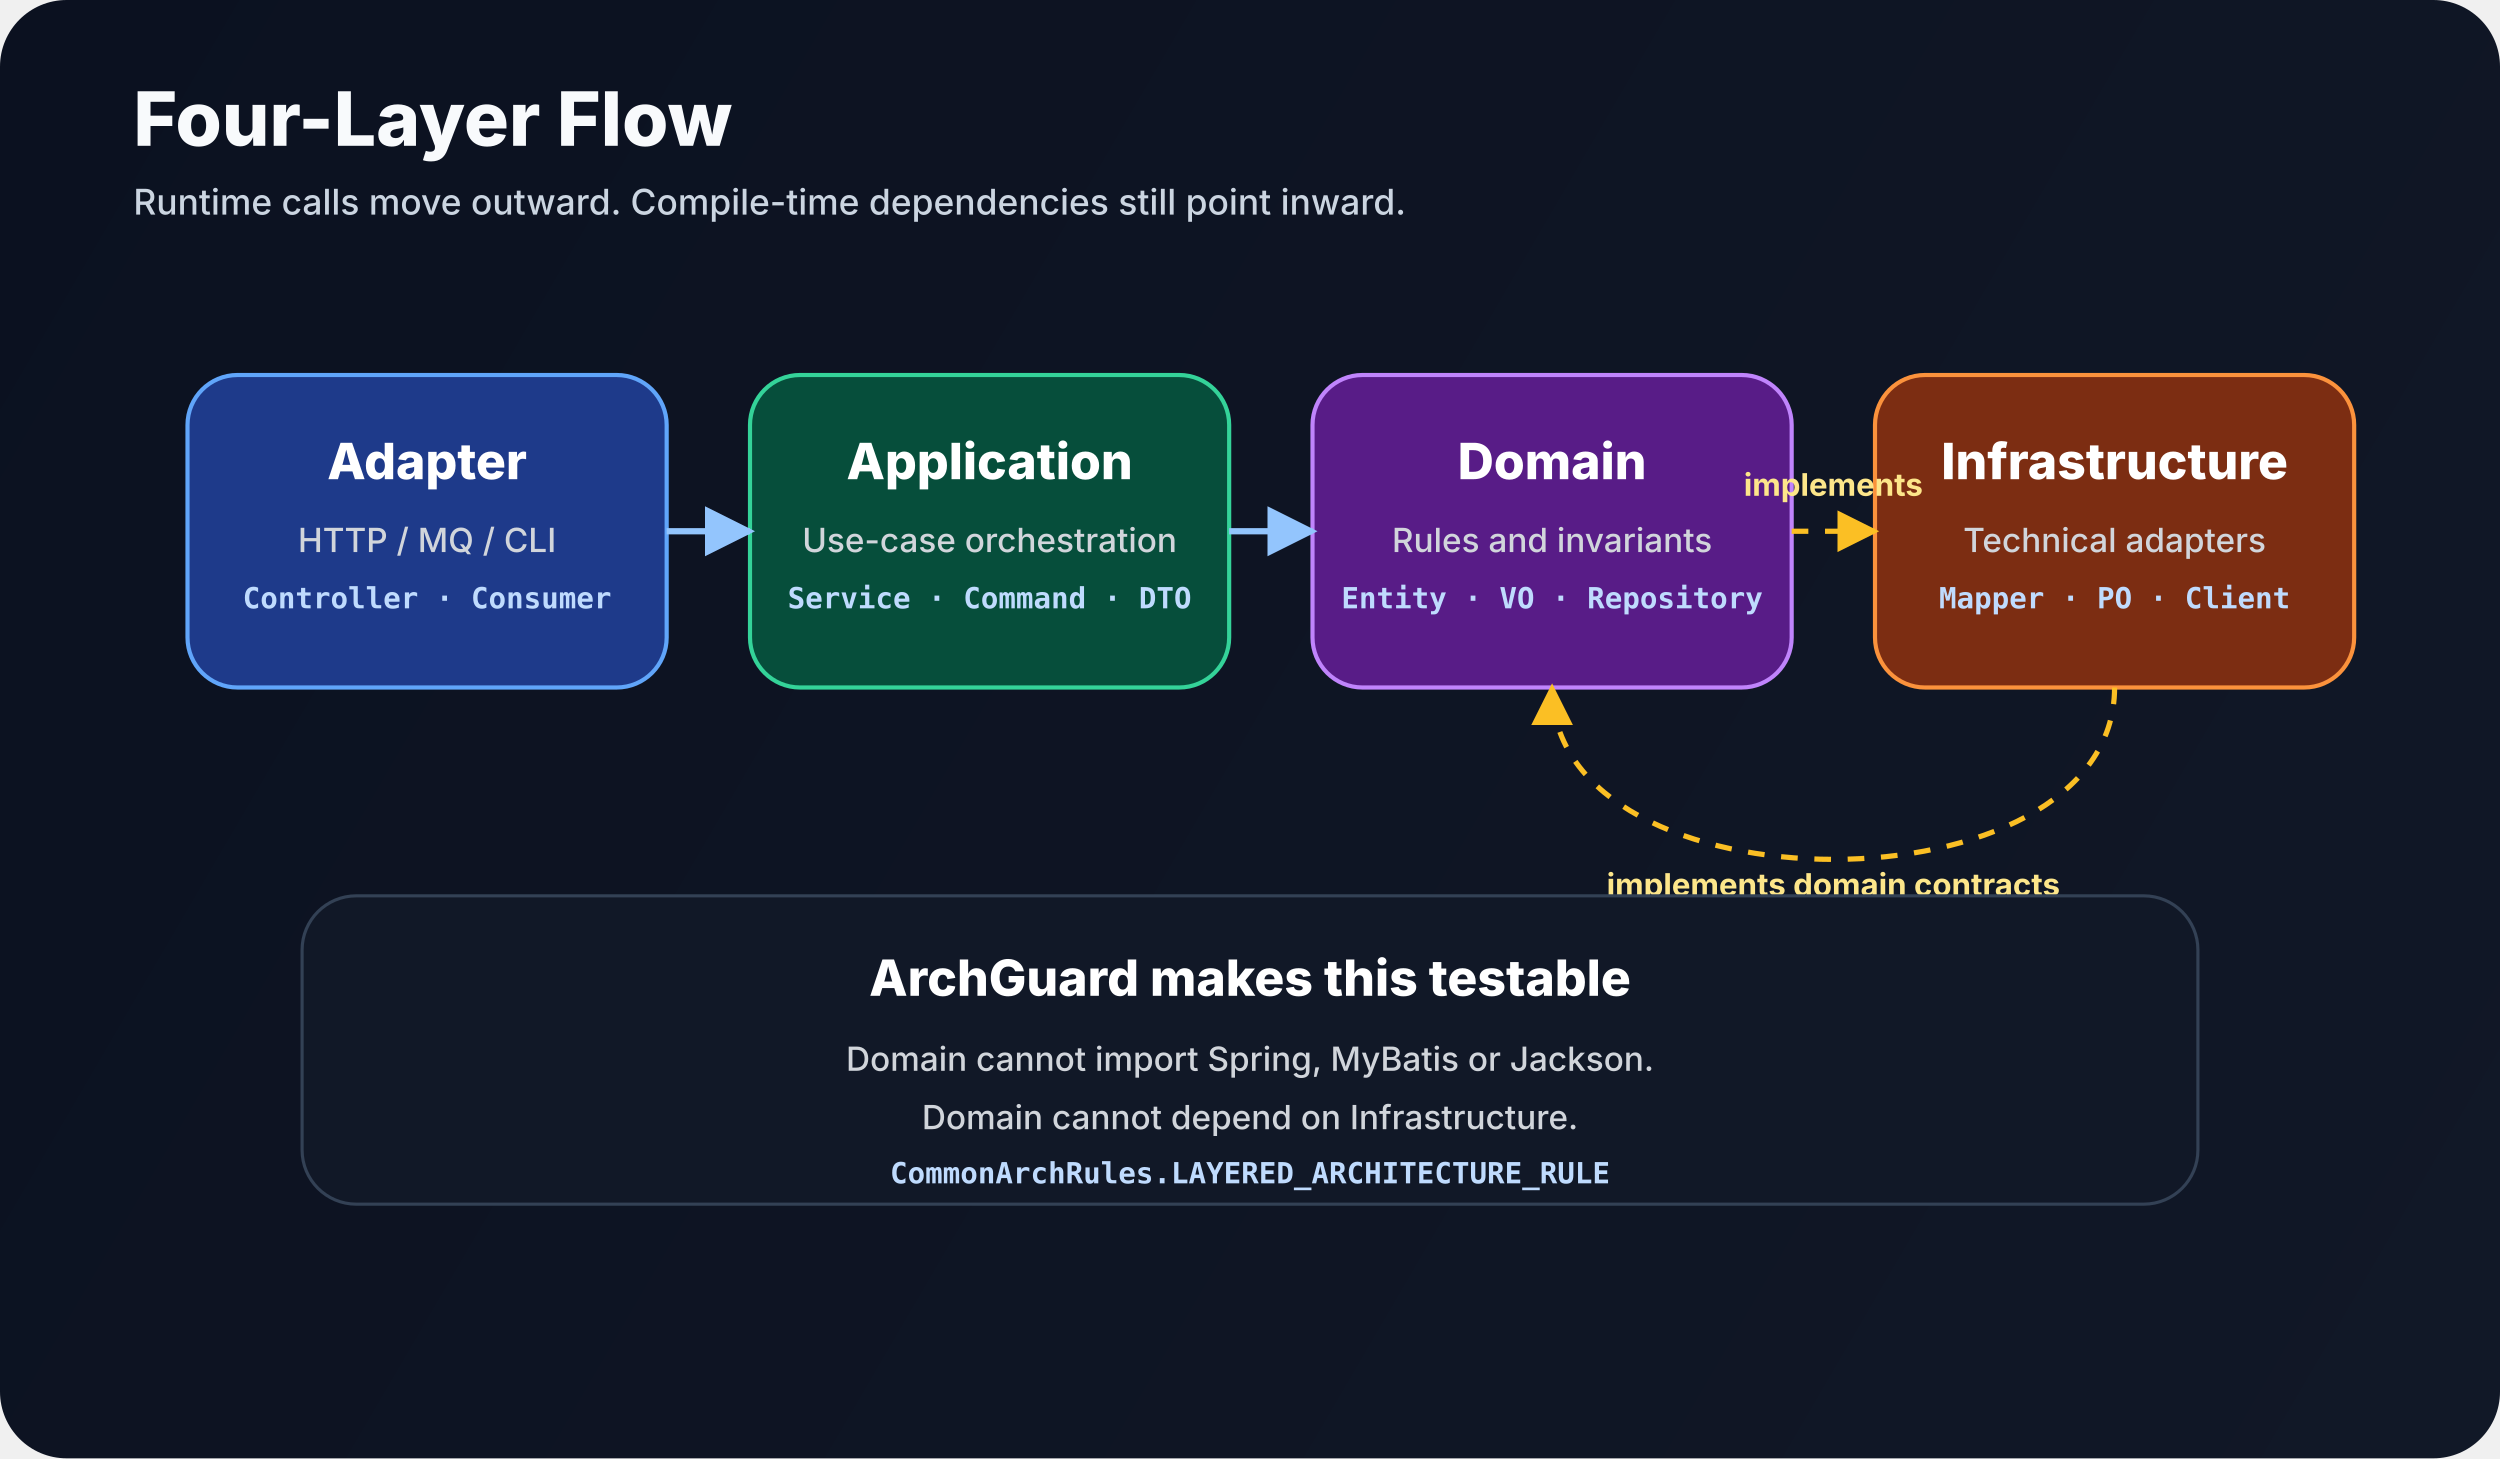
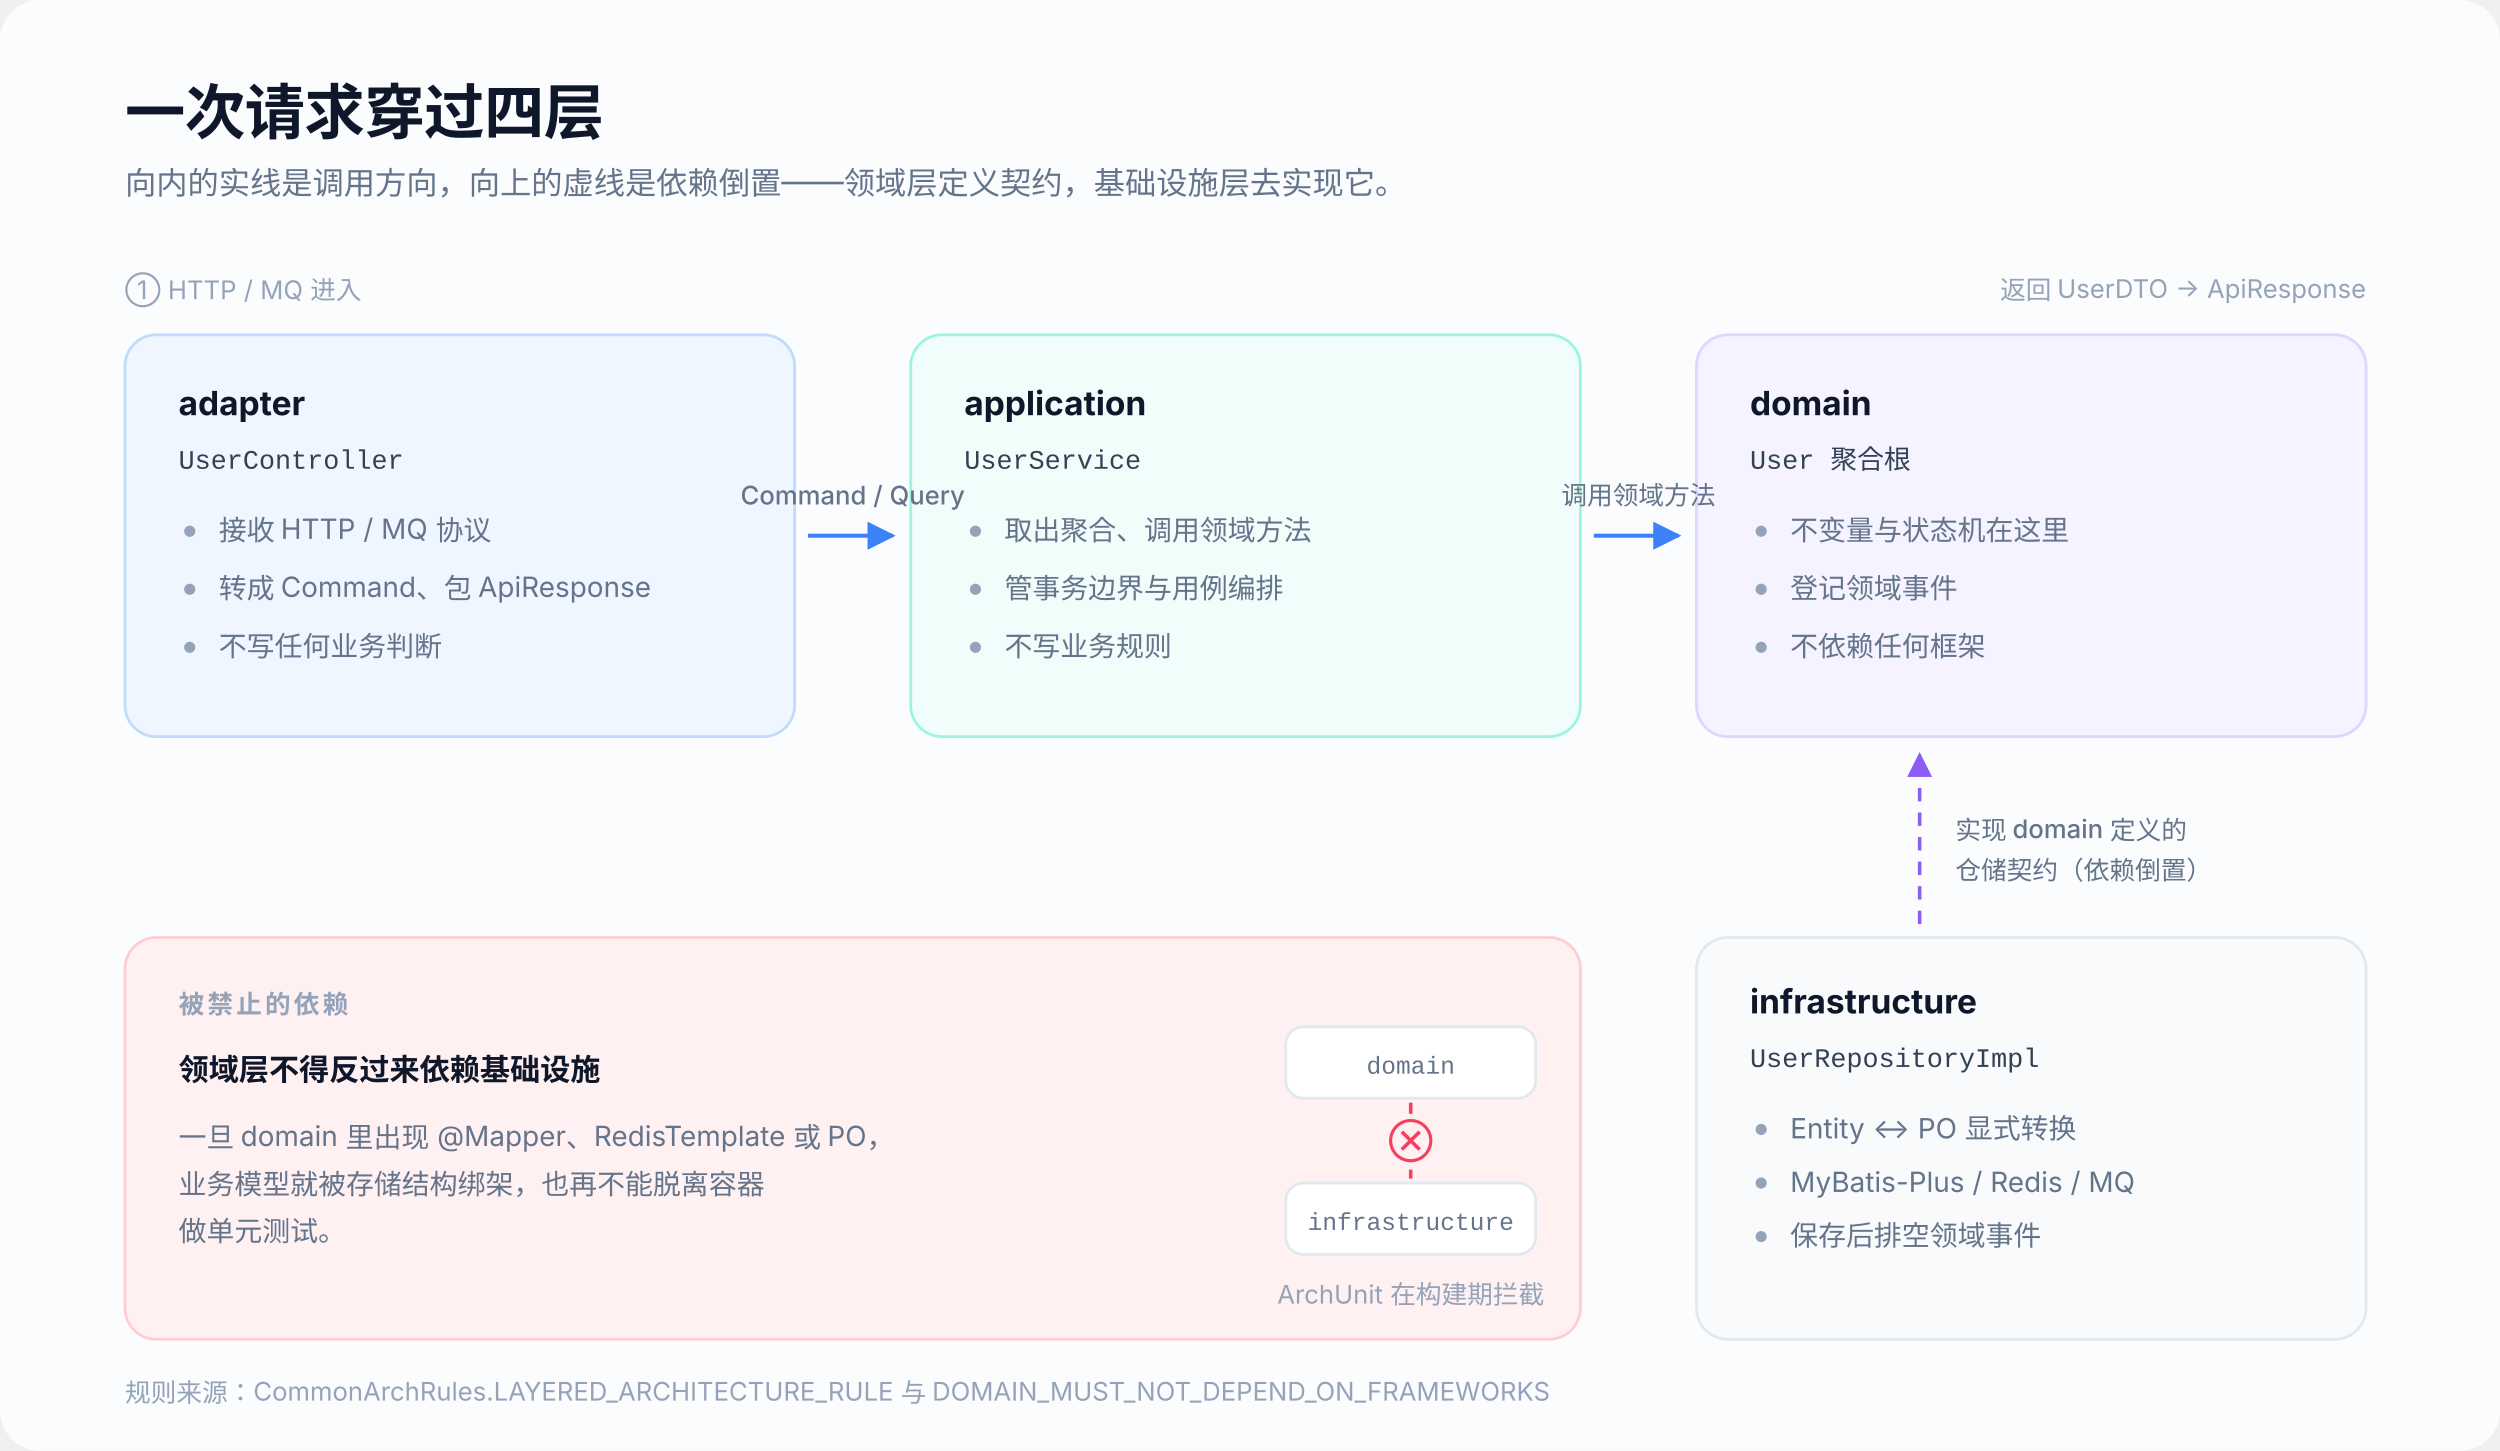
- <svg xmlns="http://www.w3.org/2000/svg" width="1200" height="700" viewBox="0 0 1200 700" fill="none" role="img" aria-labelledby="title desc">
+ <svg xmlns="http://www.w3.org/2000/svg" viewBox="0 0 1120 650" width="1120" height="650" role="img" aria-labelledby="ttl dsc" style="max-width:100%;height:auto">
  <defs>
-     <linearGradient id="bg" x1="0" y1="0" x2="1200" y2="700" gradientUnits="userSpaceOnUse">
-       <stop stop-color="#0B1120" />
-       <stop offset="1" stop-color="#111827" />
-     </linearGradient>
-     <style>
-       .title{font:800 36px Inter,Segoe UI,Arial,sans-serif;fill:#F8FAFC}
-       .sub{font:500 17px Inter,Segoe UI,Arial,sans-serif;fill:#CBD5E1}
-       .layer{font:800 24px Inter,Segoe UI,Arial,sans-serif;fill:#FFFFFF}
-       .desc{font:500 16px Inter,Segoe UI,Arial,sans-serif;fill:#D1D5DB}
-       .mono{font:700 14px SFMono-Regular,Consolas,monospace;fill:#BFDBFE}
-       .box{stroke-width:2}
-       .arrow{stroke:#93C5FD;stroke-width:3;marker-end:url(#arrow)}
-       .back{stroke:#FBBF24;stroke-width:2.5;stroke-dasharray:8 8;marker-end:url(#arrowGold)}
-       .guard{font:700 15px Inter,Segoe UI,Arial,sans-serif;fill:#FDE68A}
-     </style>
-     <marker id="arrow" viewBox="0 0 10 10" refX="9" refY="5" markerWidth="8" markerHeight="8" orient="auto-start-reverse">
-       <path d="M 0 0 L 10 5 L 0 10 z" fill="#93C5FD" />
+     <marker id="ar" viewBox="0 0 10 10" refX="9" refY="5" markerWidth="7" markerHeight="7" orient="auto-start-reverse">
+       <path class="mk" d="M0 0 L10 5 L0 10 z" />
    </marker>
-     <marker id="arrowGold" viewBox="0 0 10 10" refX="9" refY="5" markerWidth="8" markerHeight="8" orient="auto-start-reverse">
-       <path d="M 0 0 L 10 5 L 0 10 z" fill="#FBBF24" />
+     <marker id="ar-b" viewBox="0 0 10 10" refX="9" refY="5" markerWidth="7" markerHeight="7" orient="auto-start-reverse">
+       <path class="mk-b" d="M0 0 L10 5 L0 10 z" />
+     </marker>
+     <marker id="ar-v" viewBox="0 0 10 10" refX="9" refY="5" markerWidth="7" markerHeight="7" orient="auto-start-reverse">
+       <path class="mk-v" d="M0 0 L10 5 L0 10 z" />
    </marker>
  </defs>
-   <rect width="1200" height="700" rx="32" fill="url(#bg)" />
-   <text x="64" y="70" class="title">Four-Layer Flow</text>
-   <text x="64" y="103" class="sub">Runtime calls move outward. Compile-time dependencies still point inward.</text>
-   <rect x="90" y="180" width="230" height="150" rx="24" fill="#1E3A8A" stroke="#60A5FA" class="box" />
-   <text x="205" y="230" text-anchor="middle" class="layer">Adapter</text>
-   <text x="205" y="265" text-anchor="middle" class="desc">HTTP / MQ / CLI</text>
-   <text x="205" y="292" text-anchor="middle" class="mono">Controller · Consumer</text>
-   <rect x="360" y="180" width="230" height="150" rx="24" fill="#064E3B" stroke="#34D399" class="box" />
-   <text x="475" y="230" text-anchor="middle" class="layer">Application</text>
-   <text x="475" y="265" text-anchor="middle" class="desc">Use-case orchestration</text>
-   <text x="475" y="292" text-anchor="middle" class="mono">Service · Command · DTO</text>
-   <rect x="630" y="180" width="230" height="150" rx="24" fill="#581C87" stroke="#C084FC" class="box" />
-   <text x="745" y="230" text-anchor="middle" class="layer">Domain</text>
-   <text x="745" y="265" text-anchor="middle" class="desc">Rules and invariants</text>
-   <text x="745" y="292" text-anchor="middle" class="mono">Entity · VO · Repository</text>
-   <rect x="900" y="180" width="230" height="150" rx="24" fill="#7C2D12" stroke="#FB923C" class="box" />
-   <text x="1015" y="230" text-anchor="middle" class="layer">Infrastructure</text>
-   <text x="1015" y="265" text-anchor="middle" class="desc">Technical adapters</text>
-   <text x="1015" y="292" text-anchor="middle" class="mono">Mapper · PO · Client</text>
-   <path d="M320 255 L360 255" class="arrow" />
-   <path d="M590 255 L630 255" class="arrow" />
-   <path d="M860 255 L900 255" class="back" />
-   <text x="880" y="238" text-anchor="middle" class="guard">implements</text>
-   <path d="M1015 330 C1015 440 745 440 745 330" class="back" />
-   <text x="880" y="430" text-anchor="middle" class="guard">implements domain contracts</text>
-   <rect x="145" y="430" width="910" height="148" rx="26" fill="#111827" stroke="#334155" stroke-width="1.5" />
-   <text x="600" y="478" text-anchor="middle" class="layer">ArchGuard makes this testable</text>
-   <text x="600" y="514" text-anchor="middle" class="desc">Domain cannot import Spring, MyBatis or Jackson.</text>
-   <text x="600" y="542" text-anchor="middle" class="desc">Domain cannot depend on Infrastructure.</text>
-   <text x="600" y="568" text-anchor="middle" class="mono">CommonArchRules.LAYERED_ARCHITECTURE_RULE</text>
+   <style>
+     text{font-family:-apple-system,BlinkMacSystemFont,"Segoe UI","PingFang SC","Hiragino Sans GB","Microsoft YaHei",Inter,Roboto,sans-serif;}
+     .bg{fill:#FBFCFE}
+     .title{font-size:27px;font-weight:700;fill:#0F172A;letter-spacing:-.2px}
+     .sub{font-size:14px;font-weight:400;fill:#64748B}
+     .kicker{font-size:11.5px;font-weight:700;fill:#94A3B8;letter-spacing:1.4px}
+     .lbl{font-size:15px;font-weight:650;fill:#0F172A}
+     .lbl-sm{font-size:13.5px;font-weight:650;fill:#0F172A}
+     .txt{font-size:12.5px;font-weight:400;fill:#64748B}
+     .txt-xs{font-size:11.5px;font-weight:400;fill:#94A3B8}
+     .mono{font-family:ui-monospace,SFMono-Regular,Menlo,Consolas,"Liberation Mono",monospace;font-size:12px;font-weight:500;fill:#334155}
+     .mono-sm{font-family:ui-monospace,SFMono-Regular,Menlo,Consolas,"Liberation Mono",monospace;font-size:11px;font-weight:500;fill:#64748B}
+     .edgelbl{font-size:11.5px;font-weight:500;fill:#64748B}
+ 
+     .card{fill:#FFFFFF;stroke:#E2E8F0;stroke-width:1.25}
+     .group{fill:#F1F5F9;fill-opacity:.55;stroke:#E2E8F0;stroke-width:1.25}
+     .blue{fill:#EFF6FF;stroke:#BFDBFE;stroke-width:1.25}
+     .teal{fill:#F0FDFA;stroke:#99F6E4;stroke-width:1.25}
+     .violet{fill:#F5F3FF;stroke:#DDD6FE;stroke-width:1.25}
+     .amber{fill:#FFFBEB;stroke:#FDE68A;stroke-width:1.25}
+     .rose{fill:#FFF1F2;stroke:#FECDD3;stroke-width:1.25}
+     .slate{fill:#F8FAFC;stroke:#E2E8F0;stroke-width:1.25}
+ 
+     .t-blue{fill:#1D4ED8} .t-teal{fill:#0F766E} .t-violet{fill:#6D28D9}
+     .t-amber{fill:#B45309} .t-rose{fill:#BE123C} .t-ink{fill:#0F172A}
+ 
+     .edge{stroke:#94A3B8;stroke-width:1.6;fill:none;marker-end:url(#ar)}
+     .edge-b{stroke:#3B82F6;stroke-width:1.8;fill:none;marker-end:url(#ar-b)}
+     .edge-v{stroke:#8B5CF6;stroke-width:1.6;fill:none;stroke-dasharray:6 5;marker-end:url(#ar-v)}
+     .edge-x{stroke:#F43F5E;stroke-width:1.6;fill:none;stroke-dasharray:5 5}
+     .rail{stroke:#E2E8F0;stroke-width:2;fill:none}
+     .hair{stroke:#E2E8F0;stroke-width:1.25;fill:none}
+     .mk{fill:#94A3B8} .mk-b{fill:#3B82F6} .mk-v{fill:#8B5CF6}
+ 
+     @media (prefers-color-scheme: dark) {
+       .bg{fill:#0B1120}
+       .title{fill:#F1F5F9} .sub{fill:#94A3B8} .kicker{fill:#64748B}
+       .lbl,.lbl-sm{fill:#E2E8F0} .txt{fill:#94A3B8} .txt-xs{fill:#64748B}
+       .mono{fill:#CBD5E1} .mono-sm{fill:#94A3B8} .edgelbl{fill:#94A3B8}
+       .card{fill:#111827;stroke:#283548}
+       .group{fill:#0F172A;fill-opacity:.7;stroke:#1E293B}
+       .blue{fill:#111E38;stroke:#1E40AF}
+       .teal{fill:#0C2620;stroke:#115E59}
+       .violet{fill:#1A1333;stroke:#5B21B6}
+       .amber{fill:#271B08;stroke:#92400E}
+       .rose{fill:#2A0F17;stroke:#9F1239}
+       .slate{fill:#131C2B;stroke:#283548}
+       .t-blue{fill:#93C5FD} .t-teal{fill:#5EEAD4} .t-violet{fill:#C4B5FD}
+       .t-amber{fill:#FCD34D} .t-rose{fill:#FDA4AF} .t-ink{fill:#E2E8F0}
+       .edge{stroke:#64748B} .edge-b{stroke:#60A5FA} .edge-v{stroke:#A78BFA}
+       .edge-x{stroke:#FB7185}
+       .rail{stroke:#1E293B} .hair{stroke:#1E293B}
+       .mk{fill:#64748B} .mk-b{fill:#60A5FA} .mk-v{fill:#A78BFA}
+     }
+ </style>
+   <rect class="bg" width="1120" height="650" rx="18" />
+   <text class="title" x="56" y="60">一次请求穿过四层</text>
+   <text class="sub" x="56" y="87">向内的实线是调用方向，向上的虚线是依赖倒置——领域层定义契约，基础设施层去实现它。</text>
+   <rect x="56" y="150" width="300" height="180" rx="14" class="blue" />
+   <text class="lbl" x="80" y="186">adapter</text>
+   <text class="mono" x="80" y="210">UserController</text>
+   <circle cx="85" cy="238" r="2.5" fill="#94A3B8" />
+   <text class="txt" x="98" y="242">接收 HTTP / MQ 协议</text>
+   <circle cx="85" cy="264" r="2.5" fill="#94A3B8" />
+   <text class="txt" x="98" y="268">转成 Command、包 ApiResponse</text>
+   <circle cx="85" cy="290" r="2.5" fill="#94A3B8" />
+   <text class="txt" x="98" y="294">不写任何业务判断</text>
+   <rect x="408" y="150" width="300" height="180" rx="14" class="teal" />
+   <text class="lbl" x="432" y="186">application</text>
+   <text class="mono" x="432" y="210">UserService</text>
+   <circle cx="437" cy="238" r="2.5" fill="#94A3B8" />
+   <text class="txt" x="450" y="242">取出聚合、调用领域方法</text>
+   <circle cx="437" cy="264" r="2.5" fill="#94A3B8" />
+   <text class="txt" x="450" y="268">管事务边界与用例编排</text>
+   <circle cx="437" cy="290" r="2.5" fill="#94A3B8" />
+   <text class="txt" x="450" y="294">不写业务规则</text>
+   <rect x="760" y="150" width="300" height="180" rx="14" class="violet" />
+   <text class="lbl" x="784" y="186">domain</text>
+   <text class="mono" x="784" y="210">User 聚合根</text>
+   <circle cx="789" cy="238" r="2.5" fill="#94A3B8" />
+   <text class="txt" x="802" y="242">不变量与状态机在这里</text>
+   <circle cx="789" cy="264" r="2.5" fill="#94A3B8" />
+   <text class="txt" x="802" y="268">登记领域事件</text>
+   <circle cx="789" cy="290" r="2.5" fill="#94A3B8" />
+   <text class="txt" x="802" y="294">不依赖任何框架</text>
+   <path class="edge-b" d="M362 240.0 L400 240.0" />
+   <text class="edgelbl" x="382.0" y="226.0" text-anchor="middle">Command / Query</text>
+   <path class="edge-b" d="M714 240.0 L752 240.0" />
+   <text class="edgelbl" x="734.0" y="226.0" text-anchor="middle">调用领域方法</text>
+   <text class="txt-xs" x="56" y="134">① HTTP / MQ 进入</text>
+   <text class="txt-xs" x="1060" y="134" text-anchor="end">返回 UserDTO → ApiResponse</text>
+   <rect x="760" y="420" width="300" height="180" rx="14" class="slate" />
+   <text class="lbl" x="784" y="454">infrastructure</text>
+   <text class="mono" x="784" y="478">UserRepositoryImpl</text>
+   <circle cx="789" cy="506" r="2.5" fill="#94A3B8" />
+   <text class="txt" x="802" y="510">Entity ↔ PO 显式转换</text>
+   <circle cx="789" cy="530" r="2.5" fill="#94A3B8" />
+   <text class="txt" x="802" y="534">MyBatis-Plus / Redis / MQ</text>
+   <circle cx="789" cy="554" r="2.5" fill="#94A3B8" />
+   <text class="txt" x="802" y="558">保存后排空领域事件</text>
+   <path class="edge-v" d="M860 414 L860 338" />
+   <text class="edgelbl" x="876" y="376">实现 domain 定义的</text>
+   <text class="edgelbl" x="876" y="394">仓储契约（依赖倒置）</text>
+   <rect x="56" y="420" width="652" height="180" rx="14" class="rose" />
+   <text class="kicker" x="80" y="454">被禁止的依赖</text>
+   <text class="lbl-sm" x="80" y="484">领域层不得反过来依赖基础设施</text>
+   <text class="txt" x="80" y="514">一旦 domain 里出现 @Mapper、RedisTemplate 或 PO，</text>
+   <text class="txt" x="80" y="535">业务模型就被存储结构绑架，也再不能脱离容器</text>
+   <text class="txt" x="80" y="556">做单元测试。</text>
+   <rect x="576" y="460" width="112" height="32" rx="8" class="card" />
+   <text class="mono-sm" x="632" y="481" text-anchor="middle">domain</text>
+   <rect x="576" y="530" width="112" height="32" rx="8" class="card" />
+   <text class="mono-sm" x="632" y="551" text-anchor="middle">infrastructure</text>
+   <path class="edge-x" d="M632 494 L632 528" />
+   <circle cx="632" cy="511" r="9" fill="#FFF1F2" />
+   <circle cx="632" cy="511" r="9" fill="none" stroke="#F43F5E" stroke-width="1.4" />
+   <path d="M628 507 L636 515 M636 507 L628 515" stroke="#F43F5E" stroke-width="1.6" fill="none" />
+   <text class="txt-xs" x="632" y="584" text-anchor="middle">ArchUnit 在构建期拦截</text>
+   <text class="txt-xs" x="56" y="628">规则来源：CommonArchRules.LAYERED_ARCHITECTURE_RULE 与 DOMAIN_MUST_NOT_DEPEND_ON_FRAMEWORKS</text>
</svg>
